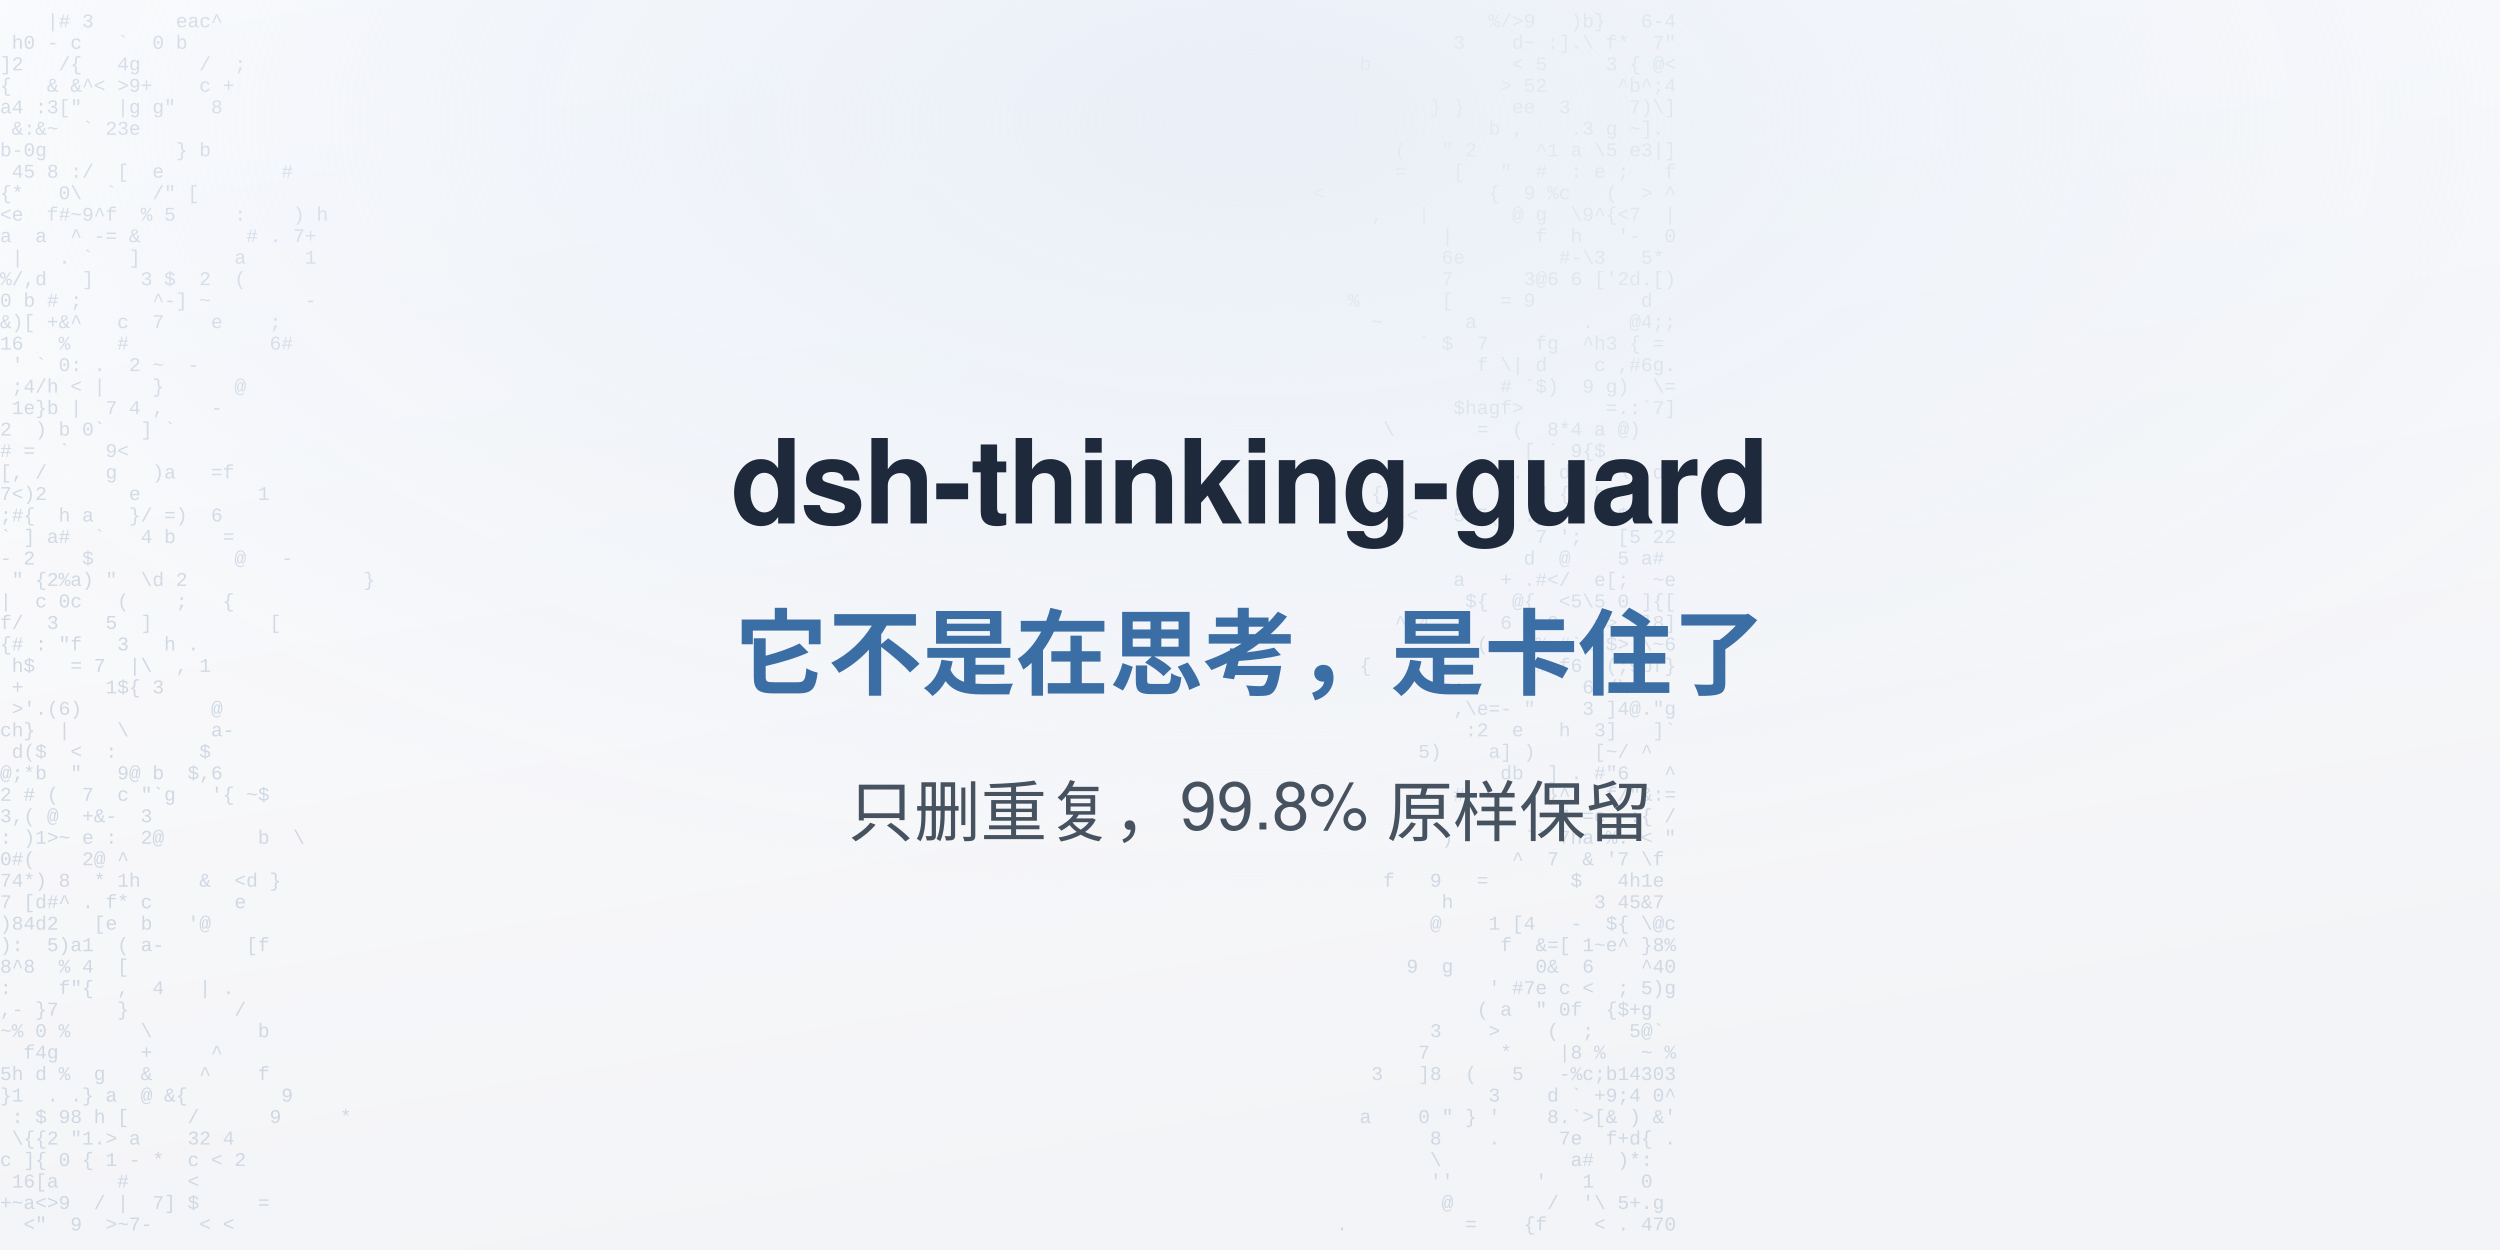
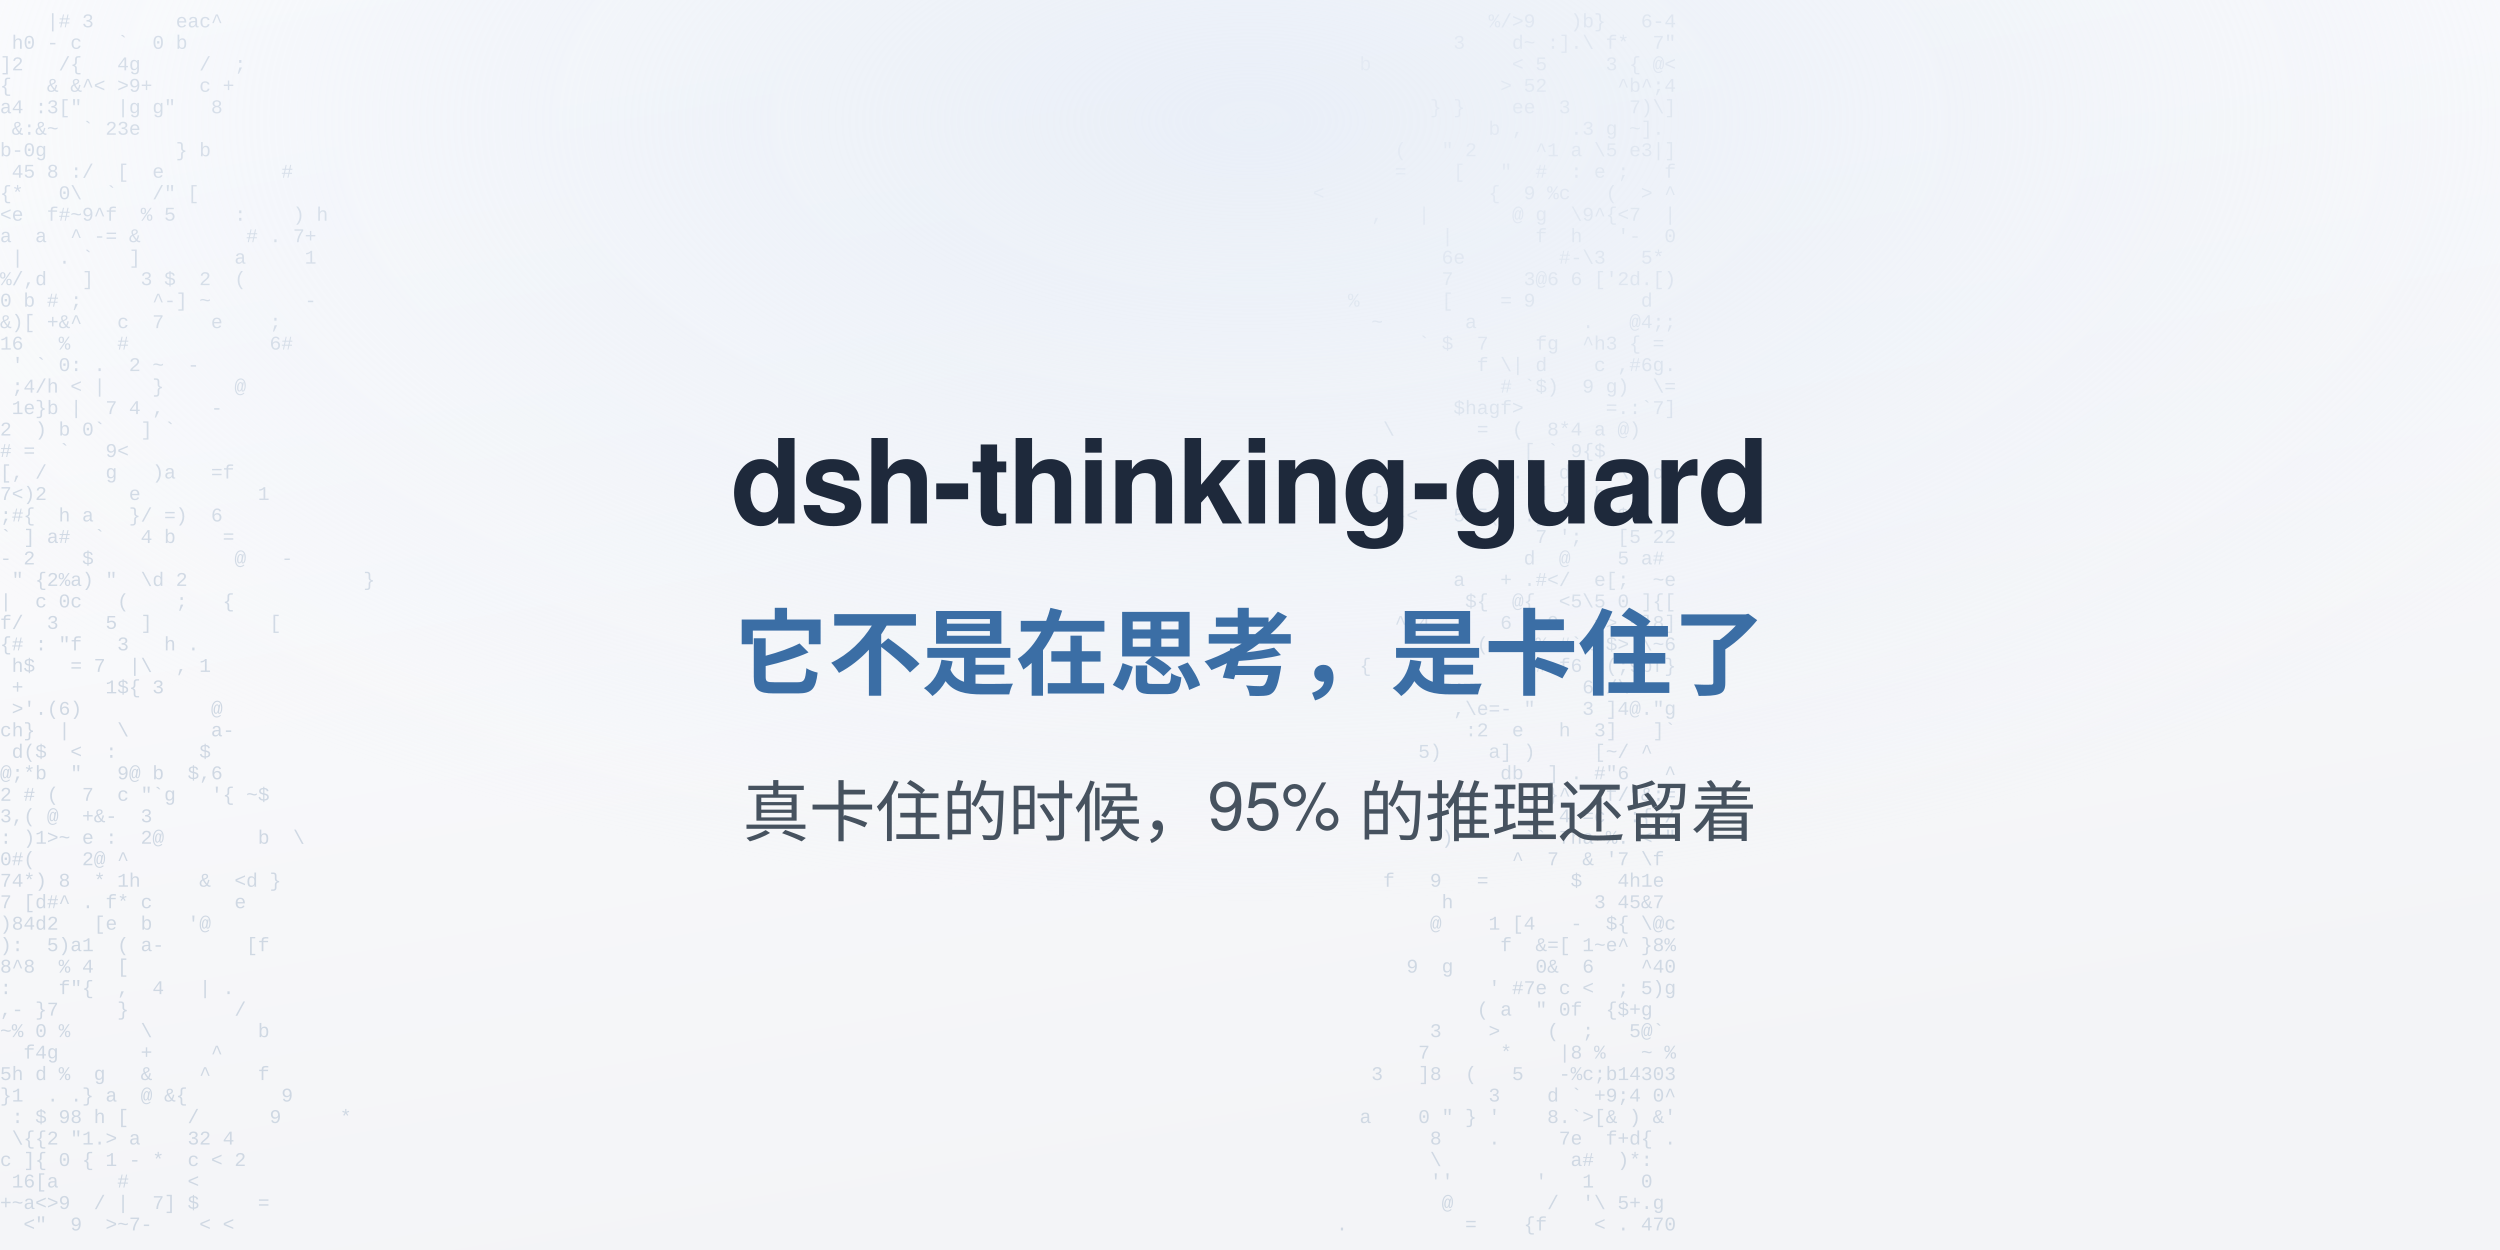
<svg xmlns="http://www.w3.org/2000/svg" viewBox="0 0 1280 640" width="1280" height="640" role="img" aria-label="dsh-thinking-guard">
  <style>
    text { font-family: 'PingFang SC','Hiragino Sans GB','Microsoft YaHei','Noto Sans SC',Helvetica,Arial,sans-serif; }
    .noise { font-family: ui-monospace,Menlo,Consolas,'Courier New',monospace; font-size: 10px; fill: #cfd8e3; white-space: pre; }
    .name { font-size: 60px; font-weight: 800; fill: #1e293b; letter-spacing: -1px; }
    .hook { font-size: 48px; font-weight: 700; fill: #3b6ea5; }
    .hookEn { font-size: 20px; font-weight: 600; fill: #3b6ea5; opacity: 0.85; }
    .claim { font-size: 17px; fill: #3f4b59; }
    .claimEn { font-size: 15px; fill: #46525f; }
    .stat { font-size: 34px; fill: #46525f; }
  </style>
  <defs>
    <linearGradient id="bg" x1="0" y1="0" x2="0.35" y2="1">
      <stop offset="0" stop-color="#FDFDFE" />
      <stop offset="1" stop-color="#F3F4F7" />
    </linearGradient>
    <radialGradient id="glow" cx="0.5" cy="0.10" r="0.62">
      <stop offset="0" stop-color="#e8eef7" stop-opacity="0.9" />
      <stop offset="1" stop-color="#e8eef7" stop-opacity="0" />
    </radialGradient>
  </defs>
  <rect width="1280" height="640" fill="url(#bg)" />
  <text x="0" y="14" class="noise" xml:space="preserve" textLength="1280" lengthAdjust="spacing">    |# 3       eac^                                                                                                            %/&gt;9   )b}   6-4</text>
  <text x="0" y="25" class="noise" xml:space="preserve" textLength="1280" lengthAdjust="spacing"> h0 - c   `  0 b                                                                                                            3    d~ :].\ f*  7"</text>
  <text x="0" y="36" class="noise" xml:space="preserve" textLength="1280" lengthAdjust="spacing">]2   /{   4g     /  ;                                                                                               b            &lt; 5     3 { @&lt;</text>
  <text x="0" y="47" class="noise" xml:space="preserve" textLength="1280" lengthAdjust="spacing">{   &amp; &amp;^&lt; &gt;9+    c +                                                                                                            &gt; 52      ^b^;4</text>
  <text x="0" y="58" class="noise" xml:space="preserve" textLength="1280" lengthAdjust="spacing">a4 :3["   |g g"   8                                                                                                       } }    ee  3     7)\]</text>
  <text x="0" y="69" class="noise" xml:space="preserve" textLength="1280" lengthAdjust="spacing"> &amp;:&amp;~  ` 23e                                                                                                                   b ,    .3 g ~]. </text>
  <text x="0" y="80" class="noise" xml:space="preserve" textLength="1280" lengthAdjust="spacing">b-0g           } b                                                                                                     (   " 2     ^1 a \5 e3|]</text>
  <text x="0" y="91" class="noise" xml:space="preserve" textLength="1280" lengthAdjust="spacing"> 45 8 :/  [  e          #                                                                                              =    [   "  #  : e ;   f</text>
  <text x="0" y="102" class="noise" xml:space="preserve" textLength="1280" lengthAdjust="spacing">{*   0\  `   /" [                                                                                               &lt;              {  9 %c   (  &gt; ^</text>
  <text x="0" y="113" class="noise" xml:space="preserve" textLength="1280" lengthAdjust="spacing">&lt;e  f#~9^f  % 5     :    ) h                                                                                         ,   |       @ g  \9^{&lt;7  |</text>
  <text x="0" y="124" class="noise" xml:space="preserve" textLength="1280" lengthAdjust="spacing">a  a  ^ -= &amp;         # . 7+                                                                                                |       f  h   '-  0</text>
  <text x="0" y="135" class="noise" xml:space="preserve" textLength="1280" lengthAdjust="spacing"> |   . `   ]        a     1                                                                                                6e        #-\3   5* </text>
  <text x="0" y="146" class="noise" xml:space="preserve" textLength="1280" lengthAdjust="spacing">%/,d   ]    3 $  2  (                                                                                                      7      3@6 6 ['2d.[)</text>
  <text x="0" y="157" class="noise" xml:space="preserve" textLength="1280" lengthAdjust="spacing">0 b # ;      ^-] ~        -                                                                                        %       [    = 9         d  </text>
  <text x="0" y="168" class="noise" xml:space="preserve" textLength="1280" lengthAdjust="spacing">&amp;)[ +&amp;^   c  7    e    ;                                                                                             ~       a         .   @4;;</text>
  <text x="0" y="179" class="noise" xml:space="preserve" textLength="1280" lengthAdjust="spacing">16   %    #            6#                                                                                                ` $  7    fg  ^h3 { = </text>
  <text x="0" y="190" class="noise" xml:space="preserve" textLength="1280" lengthAdjust="spacing"> ' ` 0: .  2 ~  -                                                                                                             f \| d    c ,#6g.</text>
  <text x="0" y="201" class="noise" xml:space="preserve" textLength="1280" lengthAdjust="spacing"> ;4/h &lt; |    }      @                                                                                                           # `$)  9 g)  \=</text>
  <text x="0" y="212" class="noise" xml:space="preserve" textLength="1280" lengthAdjust="spacing"> 1e}b |  7 4 ,    -                                                                                                         $hagf&gt;       =.:`7]</text>
  <text x="0" y="223" class="noise" xml:space="preserve" textLength="1280" lengthAdjust="spacing">2  ) b 0`   ] `                                                                                                       \       =  (  8*4 a @)   </text>
  <text x="0" y="234" class="noise" xml:space="preserve" textLength="1280" lengthAdjust="spacing"># =  `   9&lt;                                                                                                                       [ ` 9{$      </text>
  <text x="0" y="245" class="noise" xml:space="preserve" textLength="1280" lengthAdjust="spacing">[, /     g   )a   =f                                                                                                         /   . ] d    \" d&lt;</text>
  <text x="0" y="256" class="noise" xml:space="preserve" textLength="1280" lengthAdjust="spacing">7&lt;)2       e          1                                                                                              {             d {  h/'{   </text>
  <text x="0" y="267" class="noise" xml:space="preserve" textLength="1280" lengthAdjust="spacing">;#{  h a   }/ =)  6                                                                                                    }&lt;   5 5(  :} &gt;  4`$   &lt;</text>
  <text x="0" y="278" class="noise" xml:space="preserve" textLength="1280" lengthAdjust="spacing">` ] a#  `   4 b    =                                                                                                               7 ';   [5 22</text>
  <text x="0" y="289" class="noise" xml:space="preserve" textLength="1280" lengthAdjust="spacing">- 2    $            @   -                                                                                                         d  @    5 a# </text>
  <text x="0" y="300" class="noise" xml:space="preserve" textLength="1280" lengthAdjust="spacing"> " {2%a) "  \d 2               }                                                                                            a   + .#&lt;/  e[;  ~e</text>
  <text x="0" y="311" class="noise" xml:space="preserve" textLength="1280" lengthAdjust="spacing">|  c 0c   (    ;   {                                                                                                         ${  @{  &lt;5\5 0 ]{[</text>
  <text x="0" y="322" class="noise" xml:space="preserve" textLength="1280" lengthAdjust="spacing">f/  3    5  ]          [                                                                                               ^*4      6 8-9   #&gt; 5]8]</text>
  <text x="0" y="333" class="noise" xml:space="preserve" textLength="1280" lengthAdjust="spacing">{# : "f   3   h .                                                                                                             (    % #`&amp; $&gt;)\~6</text>
  <text x="0" y="344" class="noise" xml:space="preserve" textLength="1280" lengthAdjust="spacing"> h$   = 7  |\  , 1                                                                                                  {              # f6  (;9bf}</text>
  <text x="0" y="355" class="noise" xml:space="preserve" textLength="1280" lengthAdjust="spacing"> +       1${ 3                                                                                                              :     d    6 /\ =  </text>
  <text x="0" y="366" class="noise" xml:space="preserve" textLength="1280" lengthAdjust="spacing"> &gt;'.(6)           @                                                                                                         ,\e=- "    3 ]4@."g</text>
  <text x="0" y="377" class="noise" xml:space="preserve" textLength="1280" lengthAdjust="spacing">ch}  |    \       a-                                                                                                         :2  e   h  3]   ]`</text>
  <text x="0" y="388" class="noise" xml:space="preserve" textLength="1280" lengthAdjust="spacing"> d($  &lt;  :       $                                                                                                       5)    a] )     [~/ ^  </text>
  <text x="0" y="399" class="noise" xml:space="preserve" textLength="1280" lengthAdjust="spacing">@;*b  "   9@ b  $,6                                                                                                             db  ] . #"6   ^</text>
  <text x="0" y="410" class="noise" xml:space="preserve" textLength="1280" lengthAdjust="spacing">2 # (  7  c "`g   '{ ~$                                                                                                     #       }^   f/"&amp;:=</text>
  <text x="0" y="421" class="noise" xml:space="preserve" textLength="1280" lengthAdjust="spacing">3,( @  +&amp;-  3                                                                                                                        4 =c  :{ /</text>
  <text x="0" y="432" class="noise" xml:space="preserve" textLength="1280" lengthAdjust="spacing">: )1&gt;~ e :  2@        b  \                                                                                                 )      `` 7ha %. &lt; "</text>
  <text x="0" y="443" class="noise" xml:space="preserve" textLength="1280" lengthAdjust="spacing">0#(    2@ ^                                                                                                                      ^  7  &amp; '7 \f </text>
  <text x="0" y="454" class="noise" xml:space="preserve" textLength="1280" lengthAdjust="spacing">74*) 8  * 1h     &amp;  &lt;d }                                                                                              f   9   =       $   4h1e </text>
  <text x="0" y="465" class="noise" xml:space="preserve" textLength="1280" lengthAdjust="spacing">7 [d#^ . f* c       e                                                                                                      h            3 45&amp;7 </text>
  <text x="0" y="476" class="noise" xml:space="preserve" textLength="1280" lengthAdjust="spacing">)84d2   [e  b   '@                                                                                                        @    1 [4   -  ${ \@c</text>
  <text x="0" y="487" class="noise" xml:space="preserve" textLength="1280" lengthAdjust="spacing">):  5)a1  ( a-       [f                                                                                                         f  &amp;=[ 1~e^ }8%</text>
  <text x="0" y="498" class="noise" xml:space="preserve" textLength="1280" lengthAdjust="spacing">8^8  % 4  [                                                                                                             9  g       0&amp;  6    ^40</text>
  <text x="0" y="509" class="noise" xml:space="preserve" textLength="1280" lengthAdjust="spacing">:    f"{  ,  4   | .                                                                                                           ' #7e c &lt;  ; 5)g</text>
  <text x="0" y="520" class="noise" xml:space="preserve" textLength="1280" lengthAdjust="spacing">,- }7     }         /                                                                                                         ( a  " 0f  {$+g  </text>
  <text x="0" y="531" class="noise" xml:space="preserve" textLength="1280" lengthAdjust="spacing">~% 0 %      \         b                                                                                                   3    &gt;    (  ;   5@` </text>
  <text x="0" y="542" class="noise" xml:space="preserve" textLength="1280" lengthAdjust="spacing">  f4g       +     ^                                                                                                      7      *    |8 %   ~ %</text>
  <text x="0" y="553" class="noise" xml:space="preserve" textLength="1280" lengthAdjust="spacing">5h d %  g   &amp;    ^    f                                                                                              3   ]8  (   5   -%c;b14303</text>
  <text x="0" y="564" class="noise" xml:space="preserve" textLength="1280" lengthAdjust="spacing">}1  . .} a  @ &amp;{        9                                                                                                      3    d ` +9;4 0^</text>
  <text x="0" y="575" class="noise" xml:space="preserve" textLength="1280" lengthAdjust="spacing"> : $ 98 h [     /      9     *                                                                                      a    0 " } '    8.`&gt;[&amp; ) &amp;'</text>
  <text x="0" y="586" class="noise" xml:space="preserve" textLength="1280" lengthAdjust="spacing"> \{{2 "1.&gt; a    32 4                                                                                                      8    .     7e  f+d{ .</text>
  <text x="0" y="597" class="noise" xml:space="preserve" textLength="1280" lengthAdjust="spacing">c ]{ 0 { 1 - *  c &lt; 2                                                                                                     \           a#  )*:  </text>
  <text x="0" y="608" class="noise" xml:space="preserve" textLength="1280" lengthAdjust="spacing"> 16[a     #     &lt;                                                                                                         ''       '   1    0  </text>
  <text x="0" y="619" class="noise" xml:space="preserve" textLength="1280" lengthAdjust="spacing">+~a&lt;&gt;9  / |  7] $     =                                                                                                    @        /  '\ 5+.g </text>
  <text x="0" y="630" class="noise" xml:space="preserve" textLength="1280" lengthAdjust="spacing">  &lt;"  9  &gt;~7-    &lt; &lt;                                                                                              .          =    {f    &lt; . 470</text>
  <rect width="1280" height="640" fill="url(#glow)" />
  <text x="640" y="268" text-anchor="middle" class="name">dsh-thinking-guard</text>
  <text x="640" y="352" text-anchor="middle" class="hook">它不是在思考，是卡住了</text>
-   <text x="640" y="428" text-anchor="middle" class="stat">只删重复，99.8% 原样保留</text>
+   <text x="640" y="428" text-anchor="middle" class="stat">真卡住的时候，95% 的推理还留着</text>
</svg>
